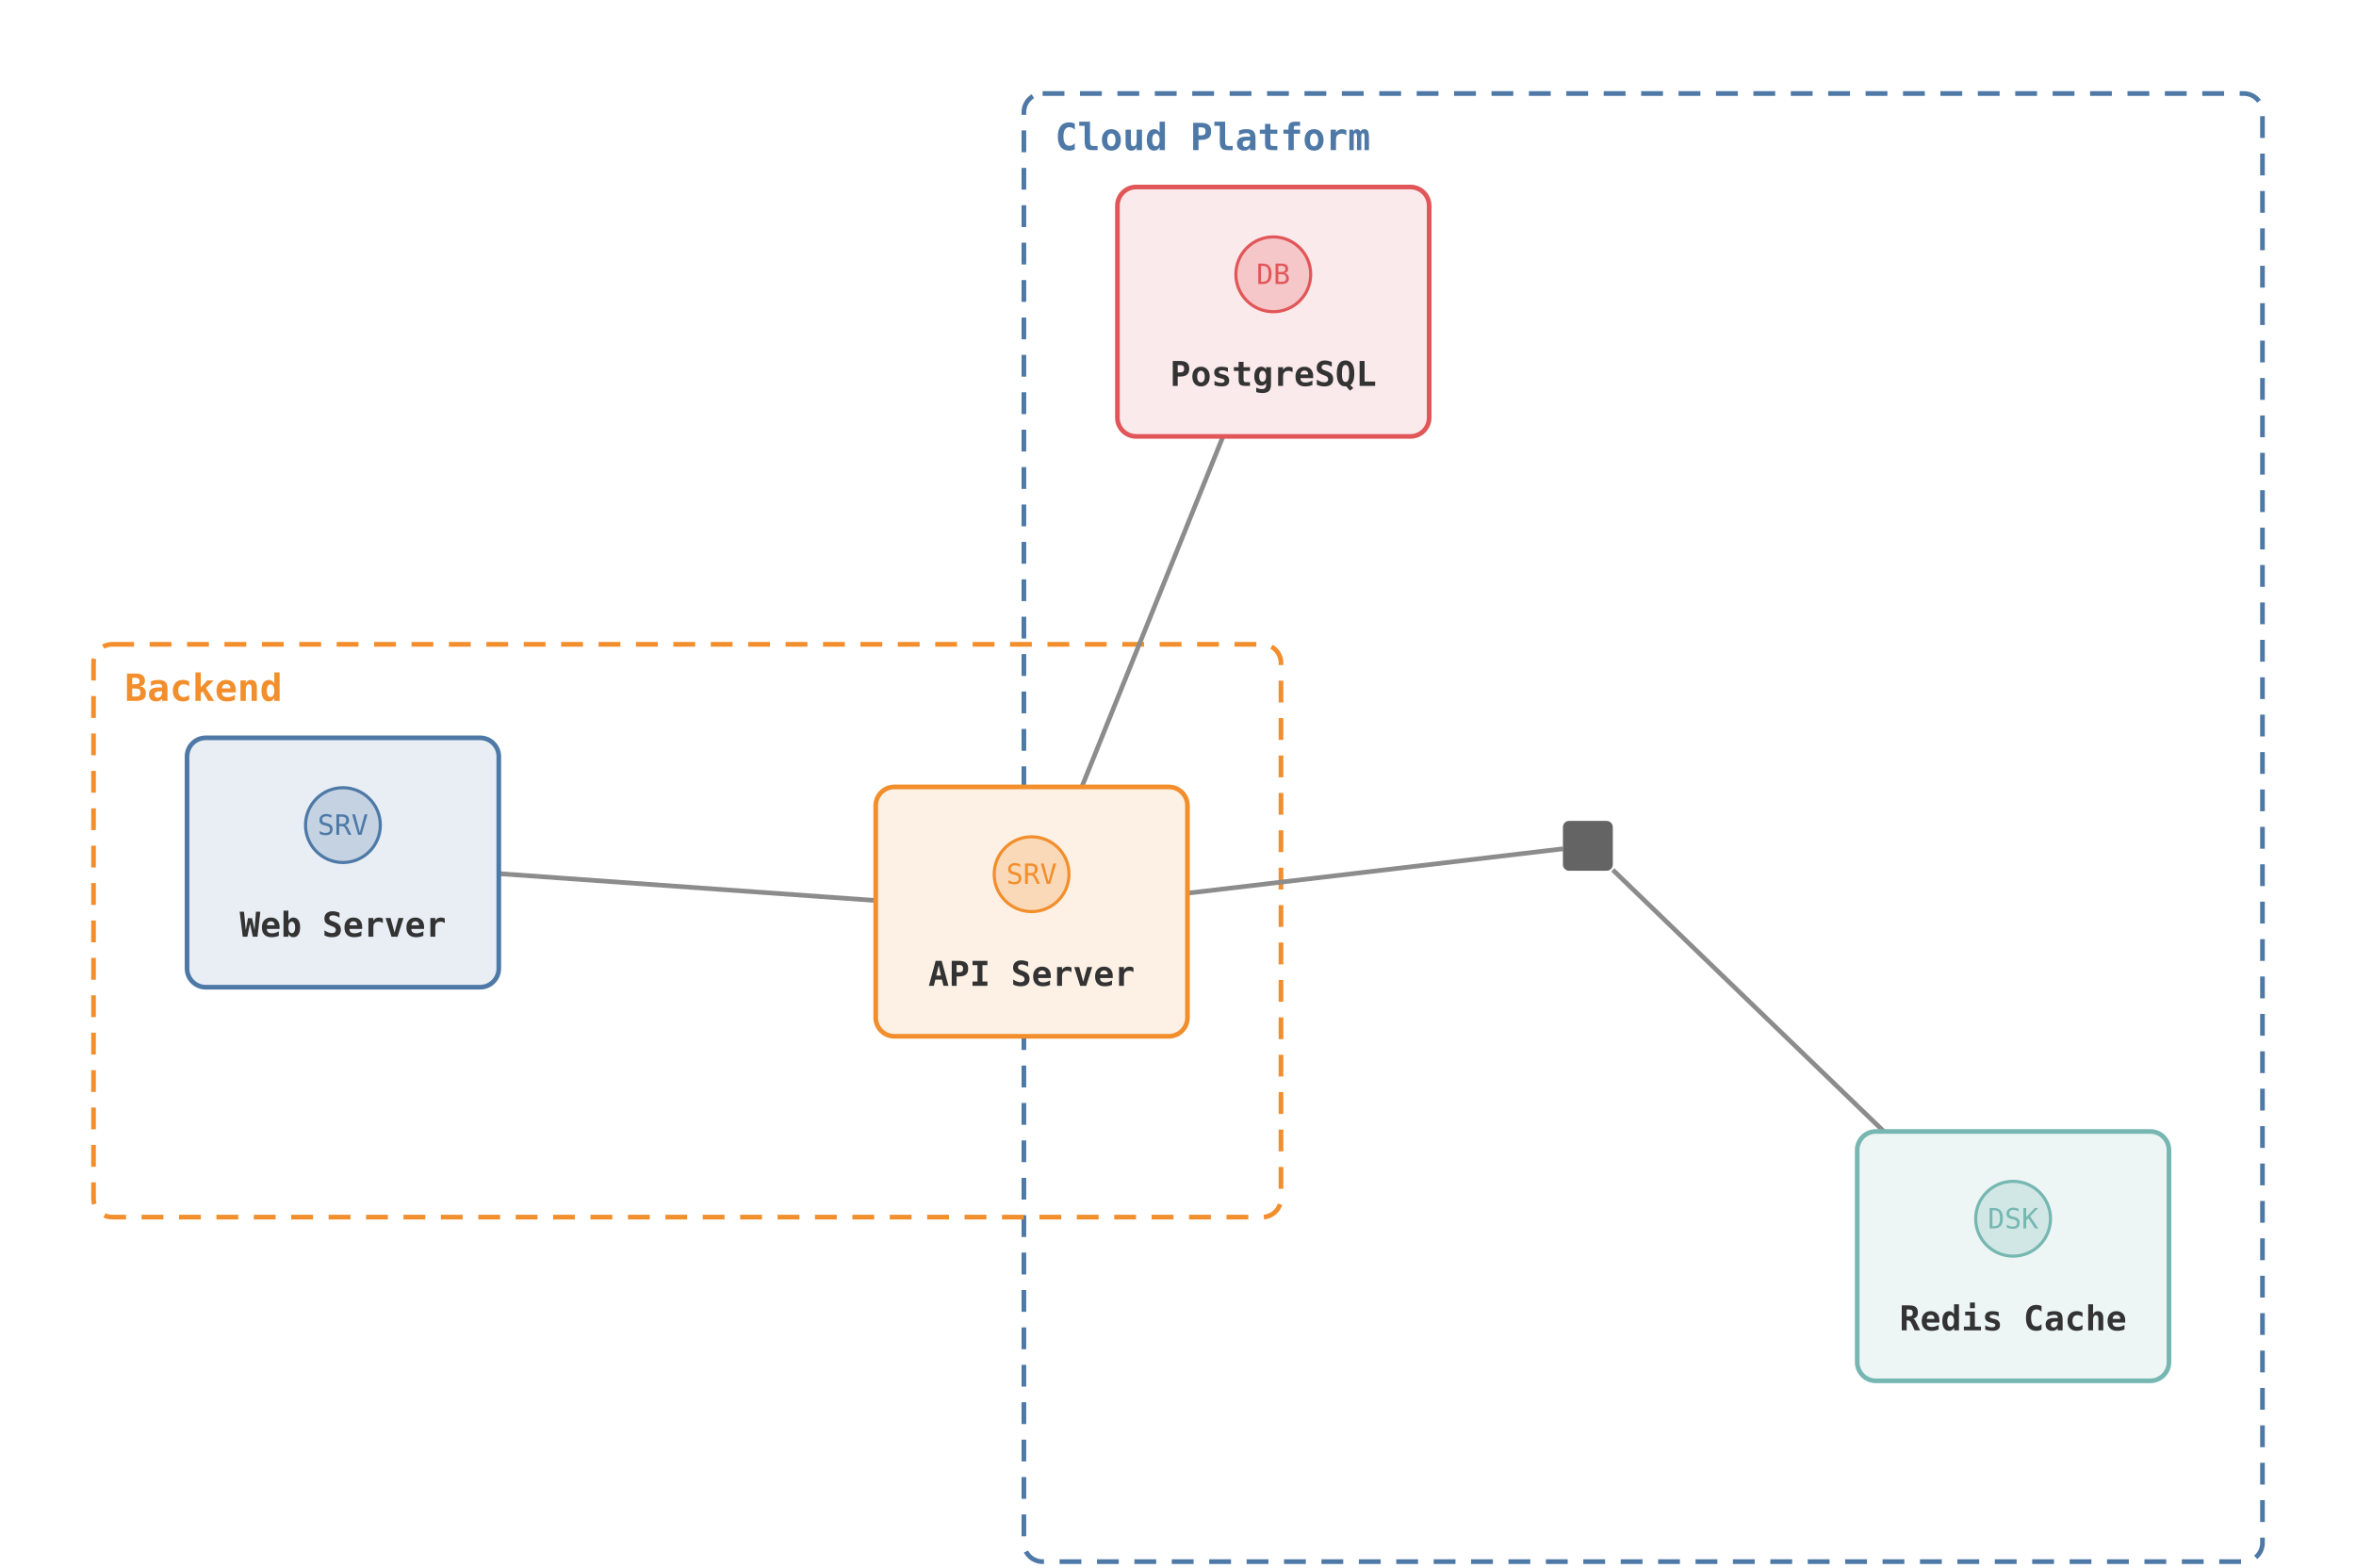
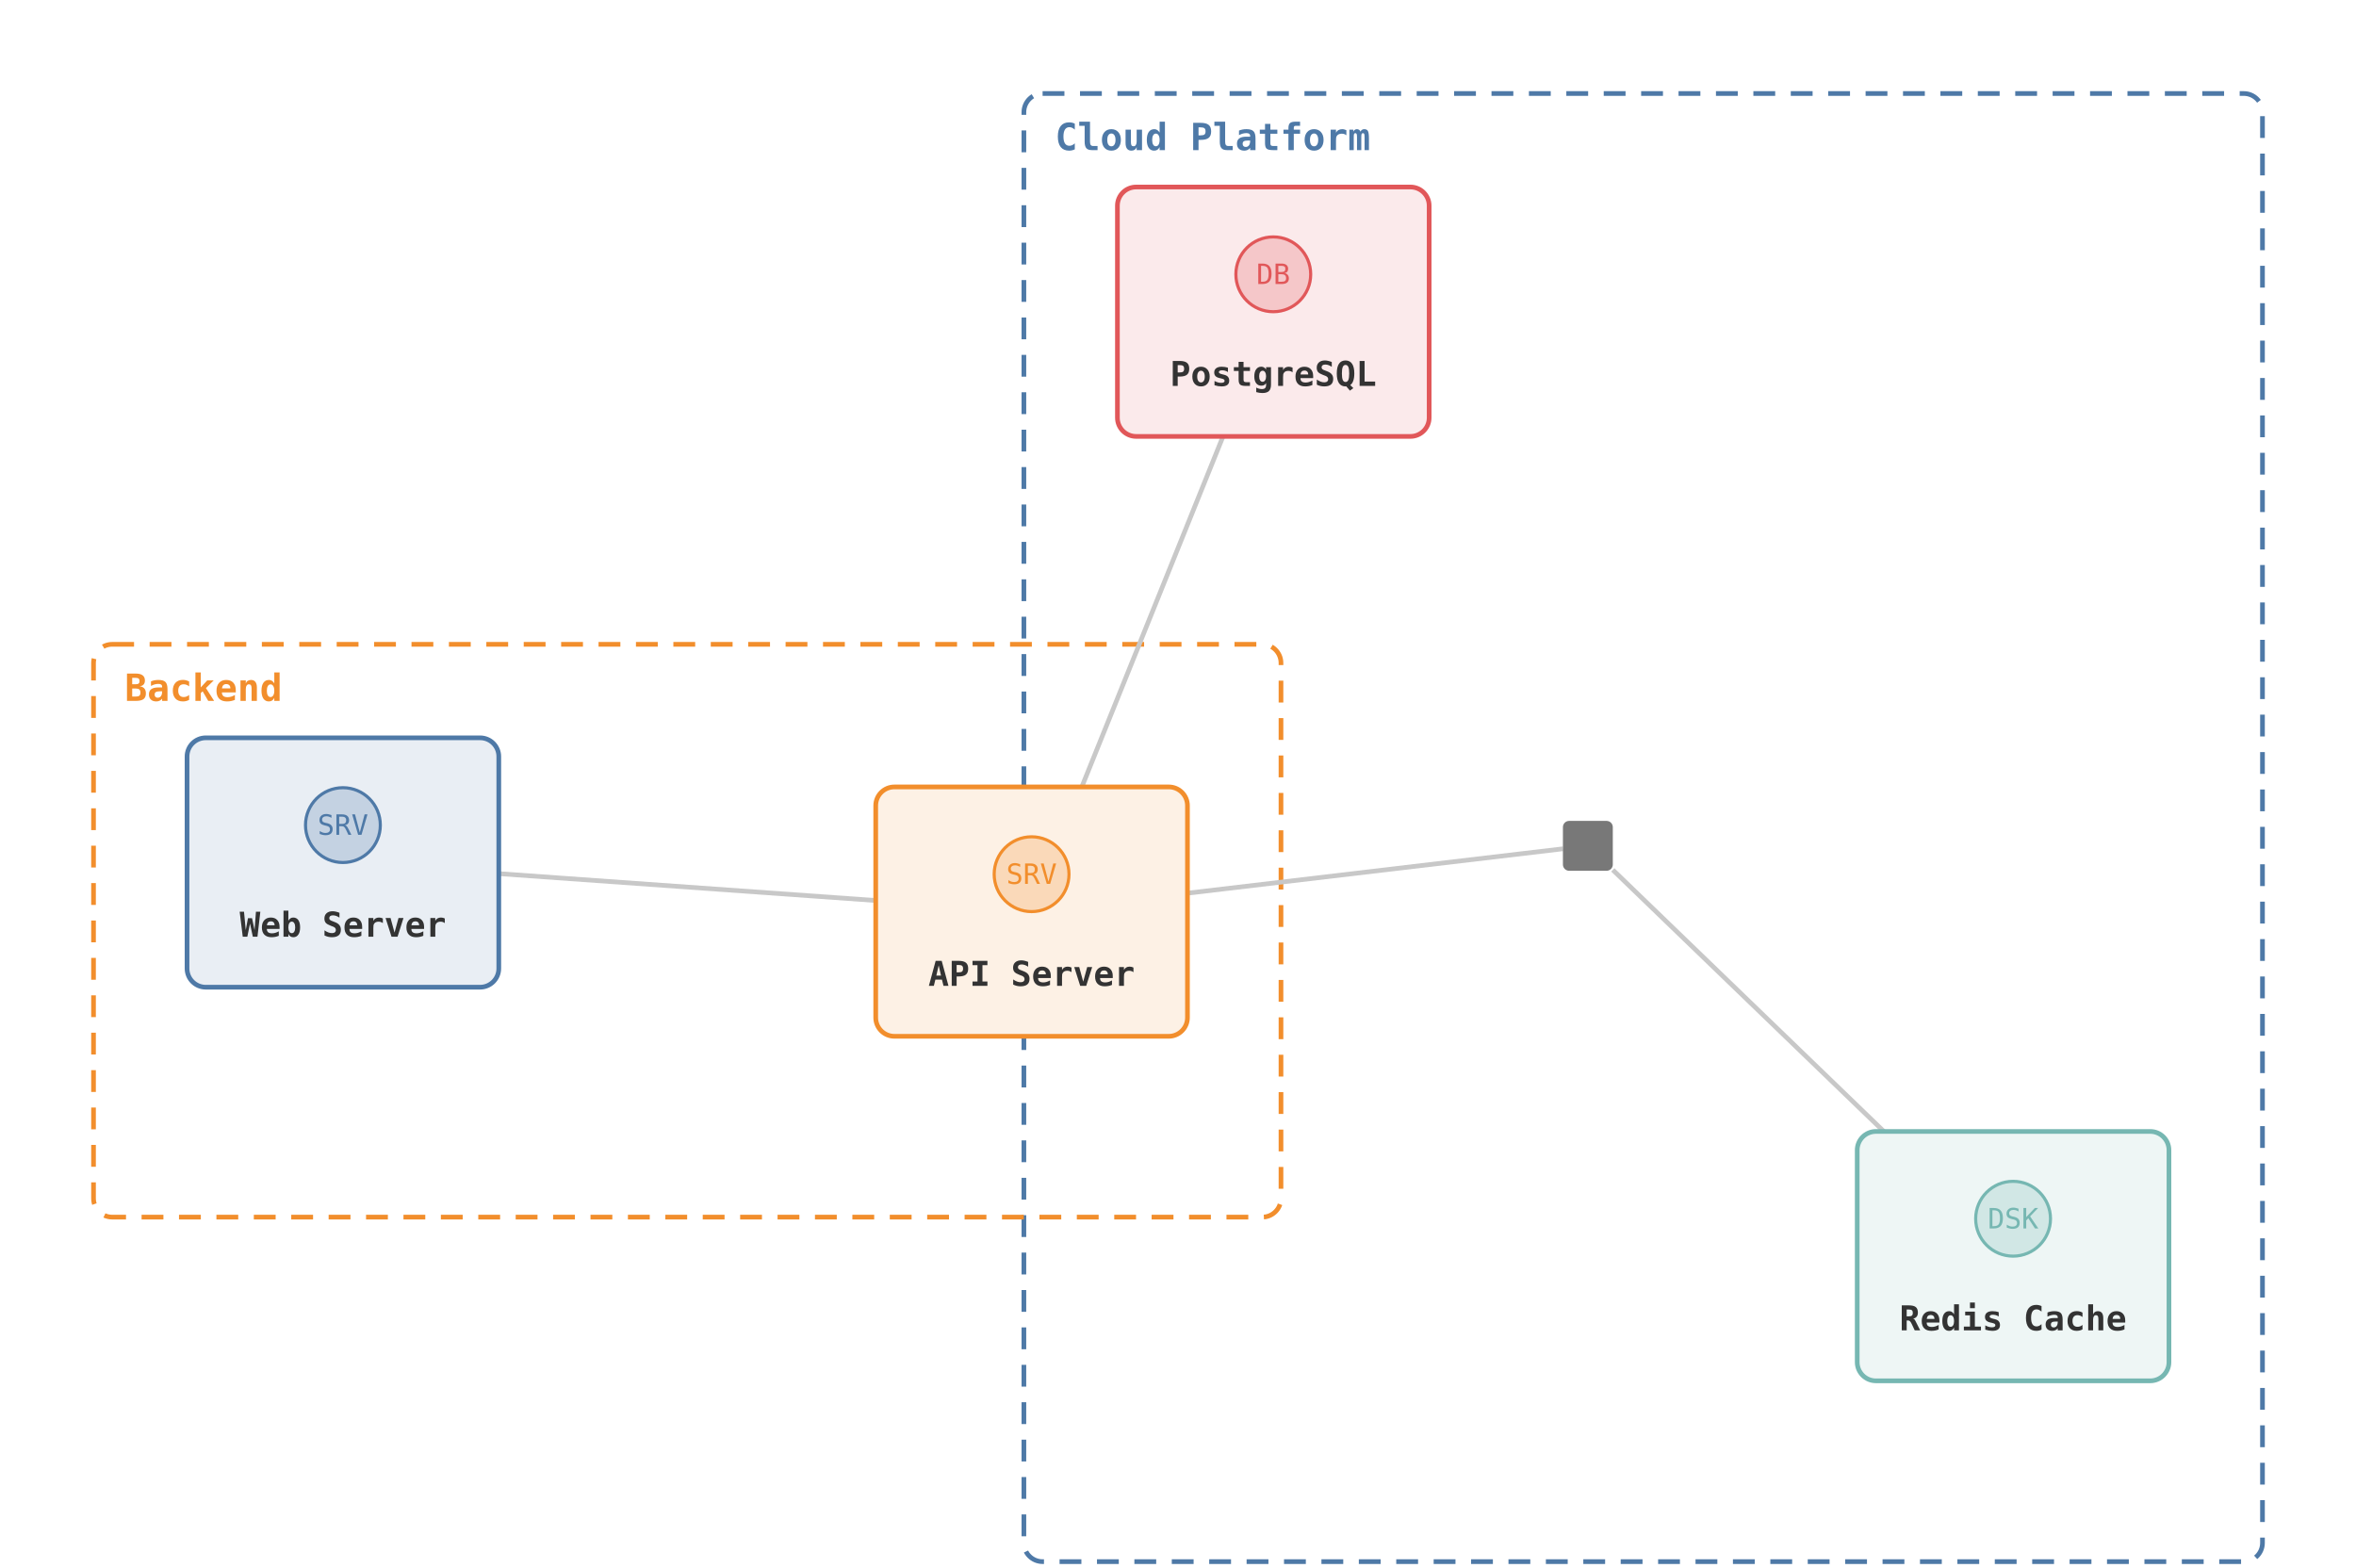
<svg xmlns="http://www.w3.org/2000/svg" viewBox="0 0 755.75 502.98" width="755.75" height="502.98">
  <g transform="translate(20, 20)">
    <rect x="308.44" y="10" width="397.31" height="470.98" rx="6" ry="6" fill="none" stroke="#4e79a7" stroke-width="1.5" stroke-dasharray="7 5" />
    <text x="318.44" y="24" text-anchor="start" dominant-baseline="central" font-size="12px" font-family="'Intel One Mono', 'SF Mono', 'Cascadia Code', 'JetBrains Mono', 'Fira Code', 'Consolas', 'Menlo', monospace" fill="#4e79a7" font-weight="bold">Cloud Platform</text>
    <rect x="10" y="186.7" width="380.91" height="183.76" rx="6" ry="6" fill="none" stroke="#f28e2c" stroke-width="1.5" stroke-dasharray="7 5" />
    <text x="20" y="200.7" text-anchor="start" dominant-baseline="central" font-size="12px" font-family="'Intel One Mono', 'SF Mono', 'Cascadia Code', 'JetBrains Mono', 'Fira Code', 'Consolas', 'Menlo', monospace" fill="#f28e2c" font-weight="bold">Backend</text>
-     <path d="M140 260.27 L260.91 268.89" fill="none" stroke="#8c8c8c" stroke-width="1.5" />
-     <path d="M327.02 232.45 L372.32 120" fill="none" stroke="#8c8c8c" stroke-width="1.5" />
-     <path d="M360.91 266.54 L481.35 252.3" fill="none" stroke="#8c8c8c" stroke-width="1.5" />
-     <path d="M497.35 259.07 L584.3 342.98" fill="none" stroke="#8c8c8c" stroke-width="1.5" />
+     <path d="M140 260.27 L260.91 268.89" fill="none" stroke="#c8c8c8" stroke-width="1.5" />
+     <path d="M327.02 232.45 L372.32 120" fill="none" stroke="#c8c8c8" stroke-width="1.5" />
+     <path d="M360.91 266.54 L481.35 252.3" fill="none" stroke="#c8c8c8" stroke-width="1.5" />
+     <path d="M497.35 259.07 L584.3 342.98" fill="none" stroke="#c8c8c8" stroke-width="1.5" />
    <rect x="40" y="216.7" width="100" height="80" rx="6" ry="6" fill="#e9eef4" stroke="#4e79a7" stroke-width="1.5" />
    <circle cx="90" cy="244.7" r="12" fill="#4e79a73c" stroke="#4e79a7" stroke-width="1" />
    <text x="90" y="244.7" text-anchor="middle" dominant-baseline="central" font-size="9px" font-family="'Intel One Mono', 'SF Mono', 'Cascadia Code', 'JetBrains Mono', 'Fira Code', 'Consolas', 'Menlo', monospace" fill="#4e79a7">SRV</text>
    <text x="90" y="276.7" text-anchor="middle" dominant-baseline="central" font-size="11px" font-family="'Intel One Mono', 'SF Mono', 'Cascadia Code', 'JetBrains Mono', 'Fira Code', 'Consolas', 'Menlo', monospace" fill="#333333" font-weight="bold">Web Server</text>
    <rect x="260.91" y="232.45" width="100" height="80" rx="6" ry="6" fill="#fdf1e5" stroke="#f28e2c" stroke-width="1.5" />
    <circle cx="310.91" cy="260.45" r="12" fill="#f28e2c3c" stroke="#f28e2c" stroke-width="1" />
    <text x="310.91" y="260.45" text-anchor="middle" dominant-baseline="central" font-size="9px" font-family="'Intel One Mono', 'SF Mono', 'Cascadia Code', 'JetBrains Mono', 'Fira Code', 'Consolas', 'Menlo', monospace" fill="#f28e2c">SRV</text>
    <text x="310.91" y="292.45" text-anchor="middle" dominant-baseline="central" font-size="11px" font-family="'Intel One Mono', 'SF Mono', 'Cascadia Code', 'JetBrains Mono', 'Fira Code', 'Consolas', 'Menlo', monospace" fill="#333333" font-weight="bold">API Server</text>
    <rect x="338.44" y="40" width="100" height="80" rx="6" ry="6" fill="#fbeaeb" stroke="#e15759" stroke-width="1.5" />
    <circle cx="388.44" cy="68" r="12" fill="#e157593c" stroke="#e15759" stroke-width="1" />
    <text x="388.44" y="68" text-anchor="middle" dominant-baseline="central" font-size="9px" font-family="'Intel One Mono', 'SF Mono', 'Cascadia Code', 'JetBrains Mono', 'Fira Code', 'Consolas', 'Menlo', monospace" fill="#e15759">DB</text>
    <text x="388.44" y="100" text-anchor="middle" dominant-baseline="central" font-size="11px" font-family="'Intel One Mono', 'SF Mono', 'Cascadia Code', 'JetBrains Mono', 'Fira Code', 'Consolas', 'Menlo', monospace" fill="#333333" font-weight="bold">PostgreSQL</text>
    <rect x="575.75" y="342.98" width="100" height="80" rx="6" ry="6" fill="#eef6f5" stroke="#76b7b2" stroke-width="1.5" />
    <circle cx="625.75" cy="370.98" r="12" fill="#76b7b23c" stroke="#76b7b2" stroke-width="1" />
    <text x="625.75" y="370.98" text-anchor="middle" dominant-baseline="central" font-size="9px" font-family="'Intel One Mono', 'SF Mono', 'Cascadia Code', 'JetBrains Mono', 'Fira Code', 'Consolas', 'Menlo', monospace" fill="#76b7b2">DSK</text>
    <text x="625.75" y="402.98" text-anchor="middle" dominant-baseline="central" font-size="11px" font-family="'Intel One Mono', 'SF Mono', 'Cascadia Code', 'JetBrains Mono', 'Fira Code', 'Consolas', 'Menlo', monospace" fill="#333333" font-weight="bold">Redis Cache</text>
-     <rect x="481.35" y="243.35" width="16" height="16" rx="2" ry="2" fill="#646464" />
+     <rect x="481.35" y="243.35" width="16" height="16" rx="2" ry="2" fill="#787878" />
  </g>
</svg>
